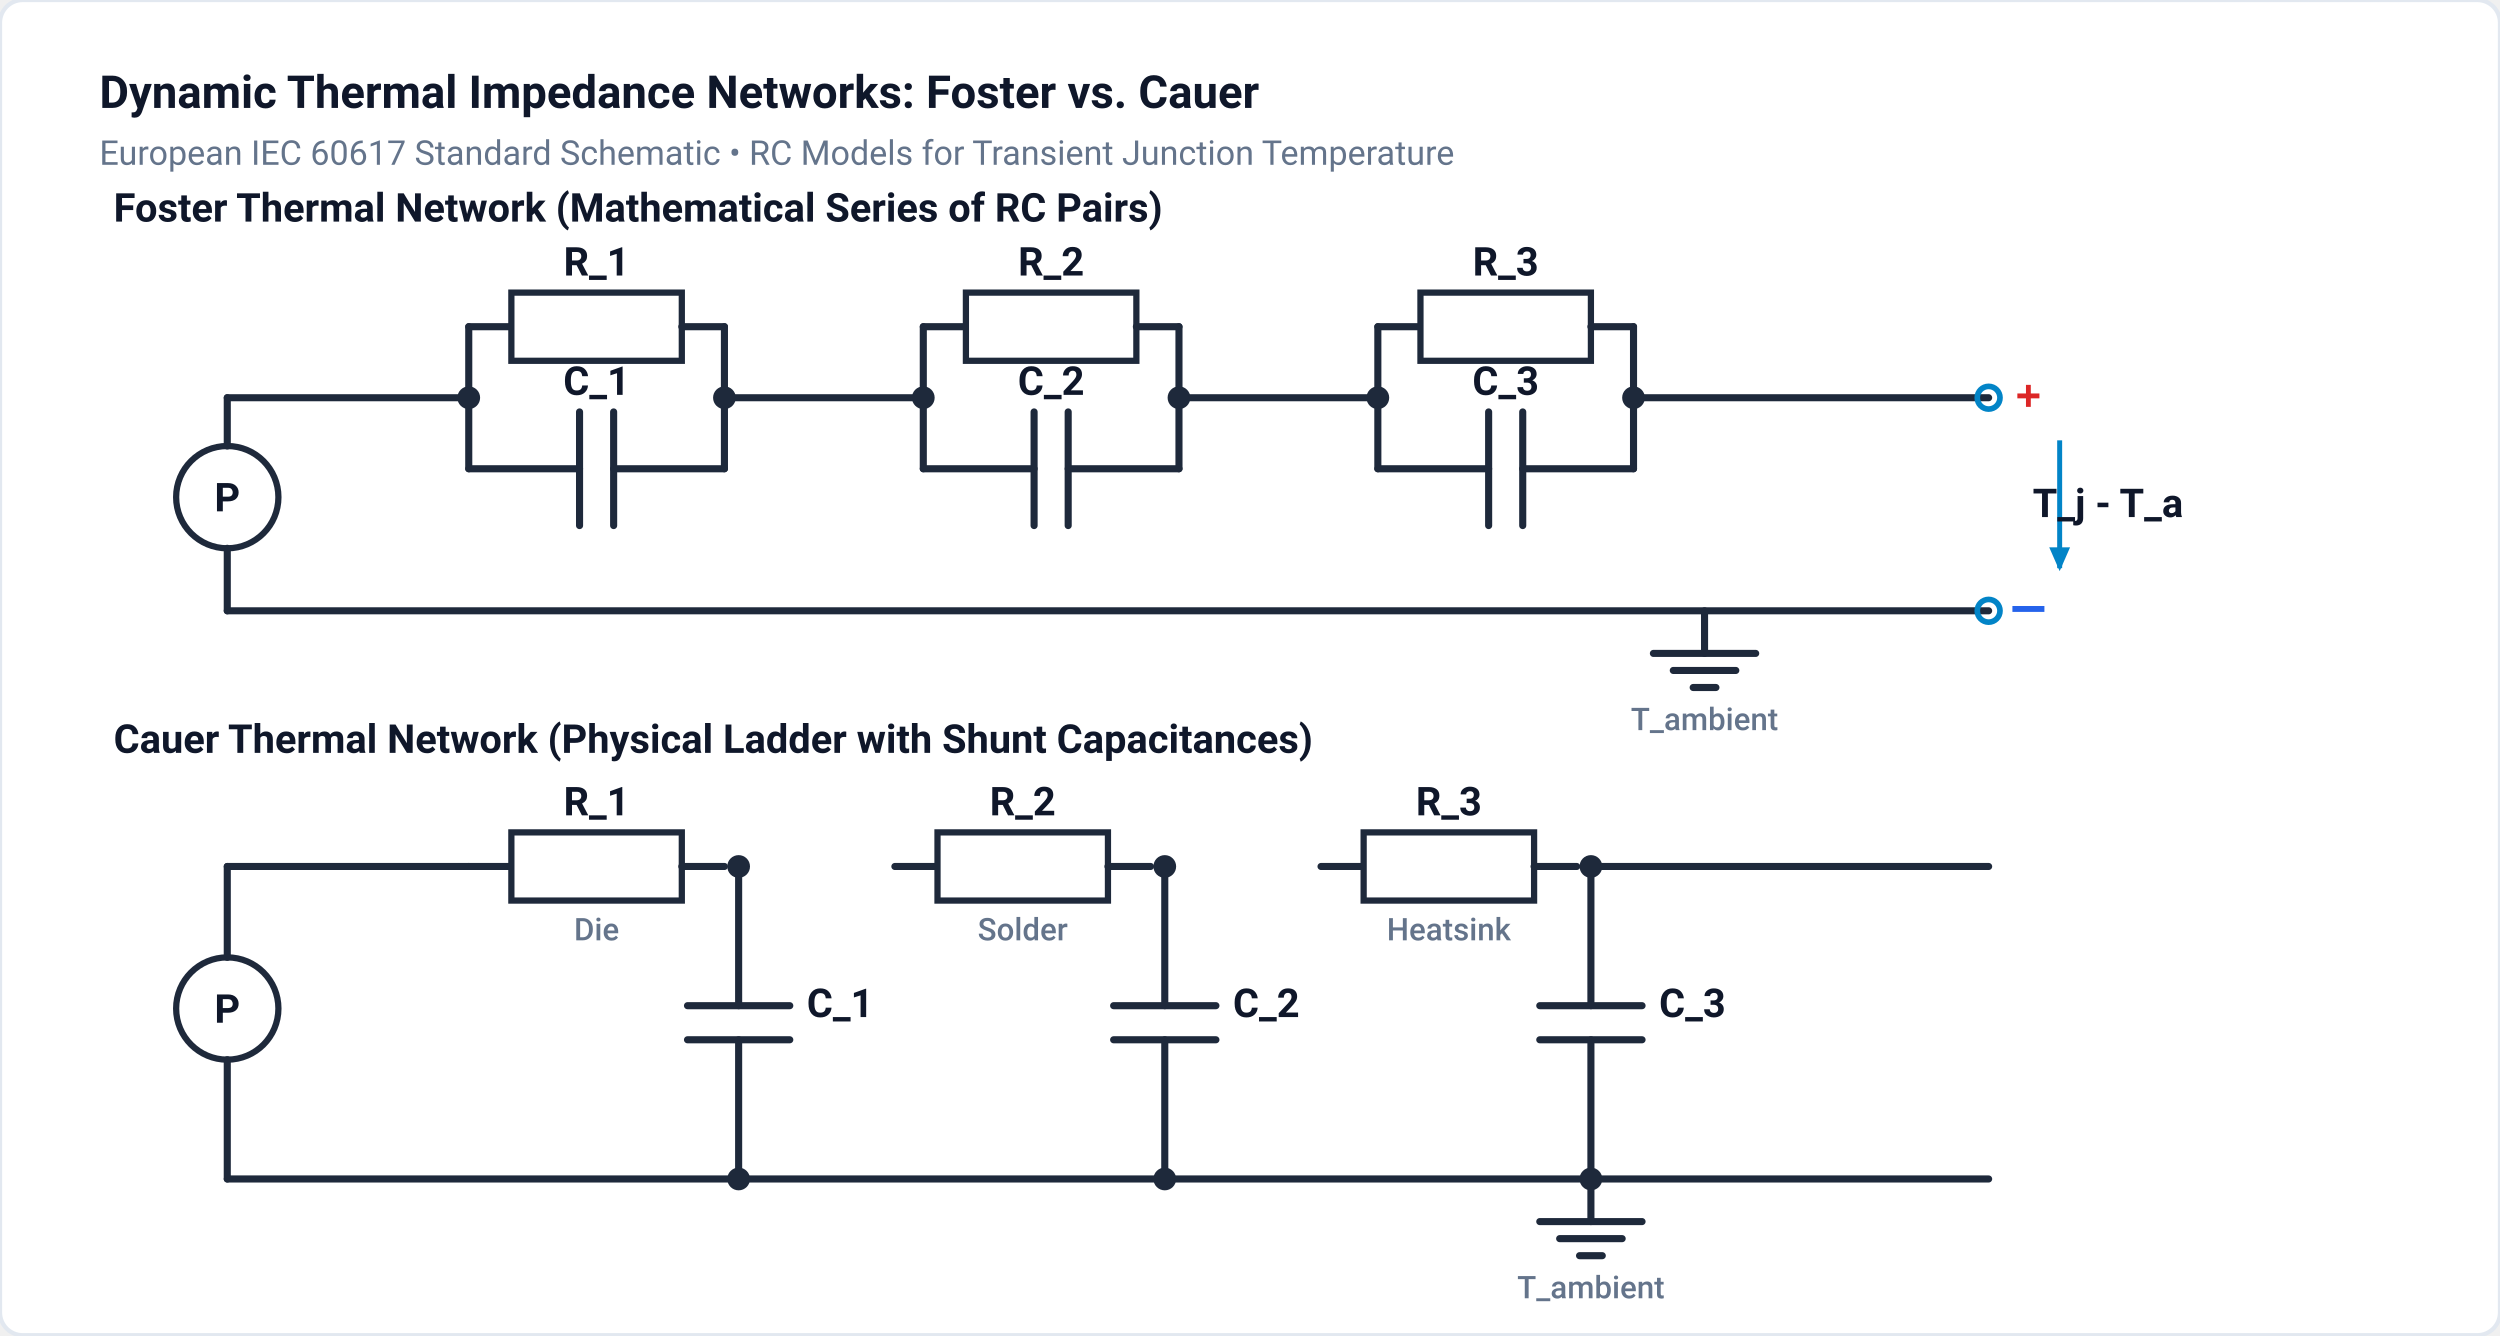
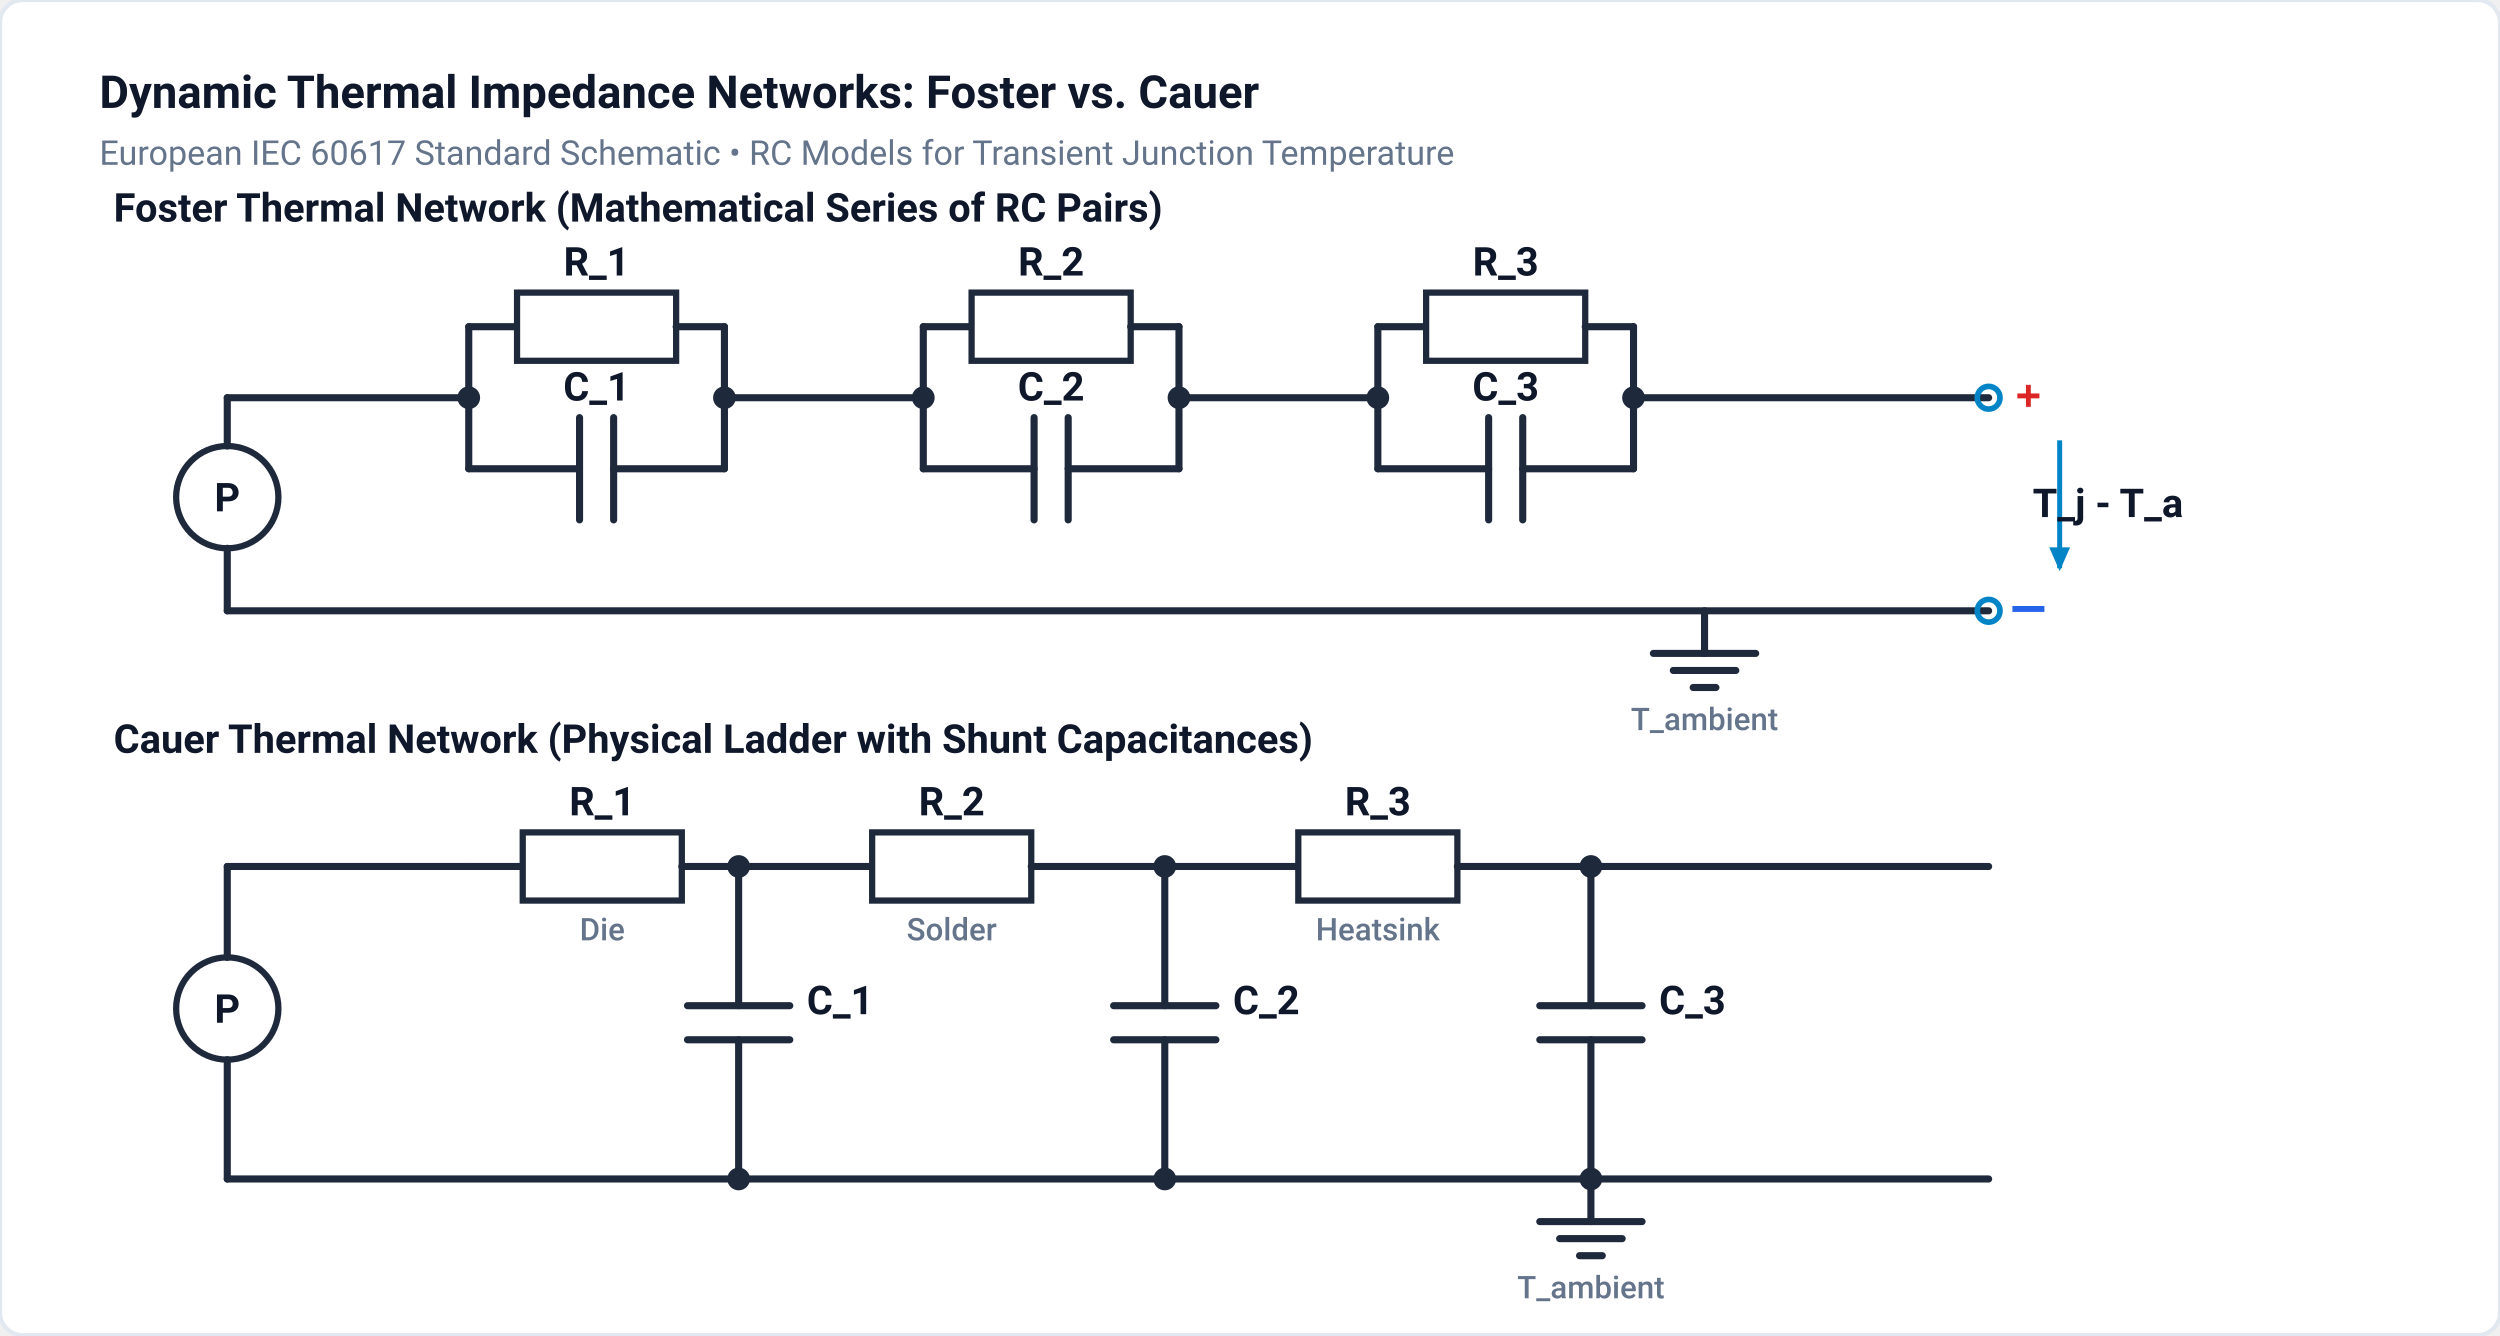
<svg xmlns="http://www.w3.org/2000/svg" viewBox="0 0 880 470" width="100%" height="100%">
  <defs>
    <style>
      .wire { stroke: #1e293b; stroke-width: 2.5; stroke-linecap: round; stroke-linejoin: round; fill: none; }
      .wire-thin { stroke: #64748b; stroke-width: 1.5; stroke-linecap: round; stroke-linejoin: round; fill: none; }
      .wire-dashed { stroke: #0284c7; stroke-width: 2; stroke-dasharray: 5,4; fill: none; }
      .wire-gnd { stroke: #1e293b; stroke-width: 2.5; stroke-linecap: round; }
      .junction { fill: #1e293b; }
      .label { font-family: -apple-system, BlinkMacSystemFont, "Segoe UI", Roboto, "Helvetica Neue", Arial, sans-serif; font-size: 14px; fill: #0f172a; font-weight: 600; text-anchor: middle; }
      .label-start { font-family: -apple-system, BlinkMacSystemFont, "Segoe UI", Roboto, "Helvetica Neue", Arial, sans-serif; font-size: 14px; fill: #0f172a; font-weight: 600; text-anchor: start; }
      .label-end { font-family: -apple-system, BlinkMacSystemFont, "Segoe UI", Roboto, "Helvetica Neue", Arial, sans-serif; font-size: 14px; fill: #0f172a; font-weight: 600; text-anchor: end; }
      .sublabel { font-family: -apple-system, BlinkMacSystemFont, "Segoe UI", Roboto, "Helvetica Neue", Arial, sans-serif; font-size: 11px; fill: #64748b; font-weight: 500; text-anchor: middle; }
      .sublabel-start { font-family: -apple-system, BlinkMacSystemFont, "Segoe UI", Roboto, "Helvetica Neue", Arial, sans-serif; font-size: 11px; fill: #64748b; font-weight: 500; text-anchor: start; }
      .title { font-family: -apple-system, BlinkMacSystemFont, "Segoe UI", Roboto, "Helvetica Neue", Arial, sans-serif; font-size: 16px; fill: #0f172a; font-weight: 700; }
      .subtitle { font-family: -apple-system, BlinkMacSystemFont, "Segoe UI", Roboto, "Helvetica Neue", Arial, sans-serif; font-size: 12px; fill: #64748b; font-weight: 400; }
      .comp-body { fill: #ffffff; stroke: #1e293b; stroke-width: 2.2; }
      .comp-diode { fill: #0284c7; stroke: #0284c7; stroke-width: 2; }
      .comp-sw { stroke: #0284c7; stroke-width: 2.5; stroke-linecap: round; fill: none; }
      .arrow { fill: #0284c7; stroke: none; }
      .measure-arrow { stroke: #0284c7; stroke-width: 1.75; fill: none; }
      .tag-pos { fill: #dc2626; font-family: sans-serif; font-size: 16px; font-weight: bold; text-anchor: middle; }
      .tag-neg { fill: #2563eb; font-family: sans-serif; font-size: 18px; font-weight: bold; text-anchor: middle; }
      .card { fill: #ffffff; stroke: #e2e8f0; stroke-width: 1.5; rx: 8px; }
      .block { fill: #f8fafc; stroke: #cbd5e1; stroke-width: 1.5; rx: 6px; }
      .block-accent { fill: #f0f9ff; stroke: #0284c7; stroke-width: 1.5; rx: 6px; }
    </style>
    <marker id="arr-blue" viewBox="0 0 10 10" refX="7" refY="5" markerWidth="6" markerHeight="6" orient="auto-start-reverse">
      <path d="M 0 1.5 L 8 5 L 0 8.5 z" fill="#0284c7" />
    </marker>
    <marker id="arr-green" viewBox="0 0 10 10" refX="7" refY="5" markerWidth="6" markerHeight="6" orient="auto-start-reverse">
      <path d="M 0 1.5 L 8 5 L 0 8.5 z" fill="#16a34a" />
    </marker>
  </defs>
  <rect width="100%" height="100%" class="card" />
  <text x="35" y="38" class="title">Dynamic Thermal Impedance Networks: Foster vs. Cauer</text>
  <text x="35" y="58" class="subtitle">European IEC 60617 Standard Schematic • RC Models for Transient Junction Temperature</text>
  <text x="40" y="78" class="label-start" fill="#0284c7">Foster Thermal Network (Mathematical Series of RC Pairs)</text>
  <circle cx="80" cy="175" r="18" class="comp-body" />
  <text x="80" y="180" class="label">P</text>
  <line x1="80" y1="157" x2="80" y2="140" class="wire" />
  <line x1="80" y1="140" x2="165" y2="140" class="wire" />
  <line x1="80" y1="193" x2="80" y2="215" class="wire" />
  <line x1="80" y1="215" x2="700" y2="215" class="wire" />
-   <line x1="165" y1="115" x2="180" y2="115" class="wire" />
-   <rect x="180" y="103" width="60" height="24" class="comp-body" />
-   <line x1="240" y1="115" x2="255" y2="115" class="wire" />
+   <line x1="165" y1="115" x2="182" y2="115" class="wire" />
+   <rect x="182" y="103" width="56" height="24" class="comp-body" />
+   <line x1="238" y1="115" x2="255" y2="115" class="wire" />
  <text x="210" y="97" class="label">R_1</text>
  <text x="210" y="141" class="sublabel" />
  <line x1="165" y1="165" x2="204" y2="165" class="wire" />
-   <line x1="204" y1="145" x2="204" y2="185" class="wire" stroke-width="3" />
-   <line x1="216" y1="145" x2="216" y2="185" class="wire" stroke-width="3" />
+   <line x1="204" y1="147" x2="204" y2="183" class="wire" stroke-width="3" />
+   <line x1="216" y1="147" x2="216" y2="183" class="wire" stroke-width="3" />
  <line x1="216" y1="165" x2="255" y2="165" class="wire" />
-   <text x="210" y="139" class="label">C_1</text>
+   <text x="210" y="141" class="label">C_1</text>
  <text x="210" y="197" class="sublabel" />
  <line x1="165" y1="115" x2="165" y2="165" class="wire" />
  <circle cx="165" cy="140" r="4" class="junction" />
  <line x1="255" y1="115" x2="255" y2="165" class="wire" />
  <circle cx="255" cy="140" r="4" class="junction" />
  <line x1="255" y1="140" x2="325" y2="140" class="wire" />
-   <line x1="325" y1="115" x2="340" y2="115" class="wire" />
-   <rect x="340" y="103" width="60" height="24" class="comp-body" />
-   <line x1="400" y1="115" x2="415" y2="115" class="wire" />
+   <line x1="325" y1="115" x2="342" y2="115" class="wire" />
+   <rect x="342" y="103" width="56" height="24" class="comp-body" />
+   <line x1="398" y1="115" x2="415" y2="115" class="wire" />
  <text x="370" y="97" class="label">R_2</text>
  <text x="370" y="141" class="sublabel" />
  <line x1="325" y1="165" x2="364" y2="165" class="wire" />
-   <line x1="364" y1="145" x2="364" y2="185" class="wire" stroke-width="3" />
-   <line x1="376" y1="145" x2="376" y2="185" class="wire" stroke-width="3" />
+   <line x1="364" y1="147" x2="364" y2="183" class="wire" stroke-width="3" />
+   <line x1="376" y1="147" x2="376" y2="183" class="wire" stroke-width="3" />
  <line x1="376" y1="165" x2="415" y2="165" class="wire" />
-   <text x="370" y="139" class="label">C_2</text>
+   <text x="370" y="141" class="label">C_2</text>
  <text x="370" y="197" class="sublabel" />
  <line x1="325" y1="115" x2="325" y2="165" class="wire" />
  <circle cx="325" cy="140" r="4" class="junction" />
  <line x1="415" y1="115" x2="415" y2="165" class="wire" />
  <circle cx="415" cy="140" r="4" class="junction" />
  <line x1="415" y1="140" x2="485" y2="140" class="wire" />
-   <line x1="485" y1="115" x2="500" y2="115" class="wire" />
-   <rect x="500" y="103" width="60" height="24" class="comp-body" />
-   <line x1="560" y1="115" x2="575" y2="115" class="wire" />
+   <line x1="485" y1="115" x2="502" y2="115" class="wire" />
+   <rect x="502" y="103" width="56" height="24" class="comp-body" />
+   <line x1="558" y1="115" x2="575" y2="115" class="wire" />
  <text x="530" y="97" class="label">R_3</text>
  <text x="530" y="141" class="sublabel" />
  <line x1="485" y1="165" x2="524" y2="165" class="wire" />
-   <line x1="524" y1="145" x2="524" y2="185" class="wire" stroke-width="3" />
-   <line x1="536" y1="145" x2="536" y2="185" class="wire" stroke-width="3" />
+   <line x1="524" y1="147" x2="524" y2="183" class="wire" stroke-width="3" />
+   <line x1="536" y1="147" x2="536" y2="183" class="wire" stroke-width="3" />
  <line x1="536" y1="165" x2="575" y2="165" class="wire" />
-   <text x="530" y="139" class="label">C_3</text>
+   <text x="530" y="141" class="label">C_3</text>
  <text x="530" y="197" class="sublabel" />
  <line x1="485" y1="115" x2="485" y2="165" class="wire" />
  <circle cx="485" cy="140" r="4" class="junction" />
  <line x1="575" y1="115" x2="575" y2="165" class="wire" />
  <circle cx="575" cy="140" r="4" class="junction" />
  <line x1="575" y1="140" x2="700" y2="140" class="wire" />
  <circle cx="700" cy="140" r="4" fill="none" stroke="#0284c7" stroke-width="2" />
  <circle cx="700" cy="215" r="4" fill="none" stroke="#0284c7" stroke-width="2" />
  <text x="714" y="145" class="tag-pos">+</text>
  <text x="714" y="220" class="tag-neg">−</text>
  <line x1="725" y1="155" x2="725" y2="200" class="measure-arrow" marker-end="url(#arr-blue)" />
  <text x="742" y="182" class="label" fill="#0284c7">T_j - T_a</text>
  <line x1="600" y1="215" x2="600" y2="230" class="wire" />
  <line x1="582" y1="230" x2="618" y2="230" class="wire-gnd" />
  <line x1="589" y1="236" x2="611" y2="236" class="wire-gnd" />
  <line x1="596" y1="242" x2="604" y2="242" class="wire-gnd" />
  <text x="600" y="257" class="sublabel">T_ambient</text>
  <text x="40" y="265" class="label-start" fill="#0284c7">Cauer Thermal Network (Physical Ladder with Shunt Capacitances)</text>
  <circle cx="80" cy="355" r="18" class="comp-body" />
  <text x="80" y="360" class="label">P</text>
  <line x1="80" y1="337" x2="80" y2="305" class="wire" />
  <line x1="80" y1="305" x2="165" y2="305" class="wire" />
  <line x1="80" y1="373" x2="80" y2="415" class="wire" />
  <line x1="80" y1="415" x2="700" y2="415" class="wire" />
-   <line x1="165" y1="305" x2="180" y2="305" class="wire" />
-   <rect x="180" y="293" width="60" height="24" class="comp-body" />
-   <line x1="240" y1="305" x2="255" y2="305" class="wire" />
-   <text x="210" y="287" class="label">R_1</text>
-   <text x="210" y="331" class="sublabel">Die</text>
+   <line x1="165" y1="305" x2="184" y2="305" class="wire" />
+   <rect x="184" y="293" width="56" height="24" class="comp-body" />
+   <line x1="240" y1="305" x2="260" y2="305" class="wire" />
+   <text x="212" y="287" class="label">R_1</text>
+   <text x="212" y="331" class="sublabel">Die</text>
  <circle cx="260" cy="305" r="4" class="junction" />
  <line x1="260" y1="305" x2="260" y2="354" class="wire" />
  <line x1="242" y1="354" x2="278" y2="354" class="wire" stroke-width="3" />
  <line x1="242" y1="366" x2="278" y2="366" class="wire" stroke-width="3" />
  <line x1="260" y1="366" x2="260" y2="415" class="wire" />
-   <text x="284" y="358" class="label-start">C_1</text>
-   <text x="284" y="376" class="sublabel-start" />
+   <text x="284" y="357" class="label-start">C_1</text>
+   <text x="284" y="375" class="sublabel-start" />
  <circle cx="260" cy="415" r="4" class="junction" />
-   <line x1="315" y1="305" x2="330" y2="305" class="wire" />
-   <rect x="330" y="293" width="60" height="24" class="comp-body" />
-   <line x1="390" y1="305" x2="405" y2="305" class="wire" />
-   <text x="360" y="287" class="label">R_2</text>
-   <text x="360" y="331" class="sublabel">Solder</text>
+   <line x1="260" y1="305" x2="307" y2="305" class="wire" />
+   <rect x="307" y="293" width="56" height="24" class="comp-body" />
+   <line x1="363" y1="305" x2="410" y2="305" class="wire" />
+   <text x="335" y="287" class="label">R_2</text>
+   <text x="335" y="331" class="sublabel">Solder</text>
  <circle cx="410" cy="305" r="4" class="junction" />
  <line x1="410" y1="305" x2="410" y2="354" class="wire" />
  <line x1="392" y1="354" x2="428" y2="354" class="wire" stroke-width="3" />
  <line x1="392" y1="366" x2="428" y2="366" class="wire" stroke-width="3" />
  <line x1="410" y1="366" x2="410" y2="415" class="wire" />
-   <text x="434" y="358" class="label-start">C_2</text>
-   <text x="434" y="376" class="sublabel-start" />
+   <text x="434" y="357" class="label-start">C_2</text>
+   <text x="434" y="375" class="sublabel-start" />
  <circle cx="410" cy="415" r="4" class="junction" />
-   <line x1="465" y1="305" x2="480" y2="305" class="wire" />
-   <rect x="480" y="293" width="60" height="24" class="comp-body" />
-   <line x1="540" y1="305" x2="555" y2="305" class="wire" />
-   <text x="510" y="287" class="label">R_3</text>
-   <text x="510" y="331" class="sublabel">Heatsink</text>
+   <line x1="410" y1="305" x2="457" y2="305" class="wire" />
+   <rect x="457" y="293" width="56" height="24" class="comp-body" />
+   <line x1="513" y1="305" x2="560" y2="305" class="wire" />
+   <text x="485" y="287" class="label">R_3</text>
+   <text x="485" y="331" class="sublabel">Heatsink</text>
  <circle cx="560" cy="305" r="4" class="junction" />
  <line x1="560" y1="305" x2="560" y2="354" class="wire" />
  <line x1="542" y1="354" x2="578" y2="354" class="wire" stroke-width="3" />
  <line x1="542" y1="366" x2="578" y2="366" class="wire" stroke-width="3" />
  <line x1="560" y1="366" x2="560" y2="415" class="wire" />
-   <text x="584" y="358" class="label-start">C_3</text>
-   <text x="584" y="376" class="sublabel-start" />
+   <text x="584" y="357" class="label-start">C_3</text>
+   <text x="584" y="375" class="sublabel-start" />
  <circle cx="560" cy="415" r="4" class="junction" />
  <line x1="560" y1="305" x2="700" y2="305" class="wire" />
  <line x1="560" y1="415" x2="560" y2="430" class="wire" />
  <line x1="542" y1="430" x2="578" y2="430" class="wire-gnd" />
  <line x1="549" y1="436" x2="571" y2="436" class="wire-gnd" />
  <line x1="556" y1="442" x2="564" y2="442" class="wire-gnd" />
  <text x="560" y="457" class="sublabel">T_ambient</text>
</svg>
